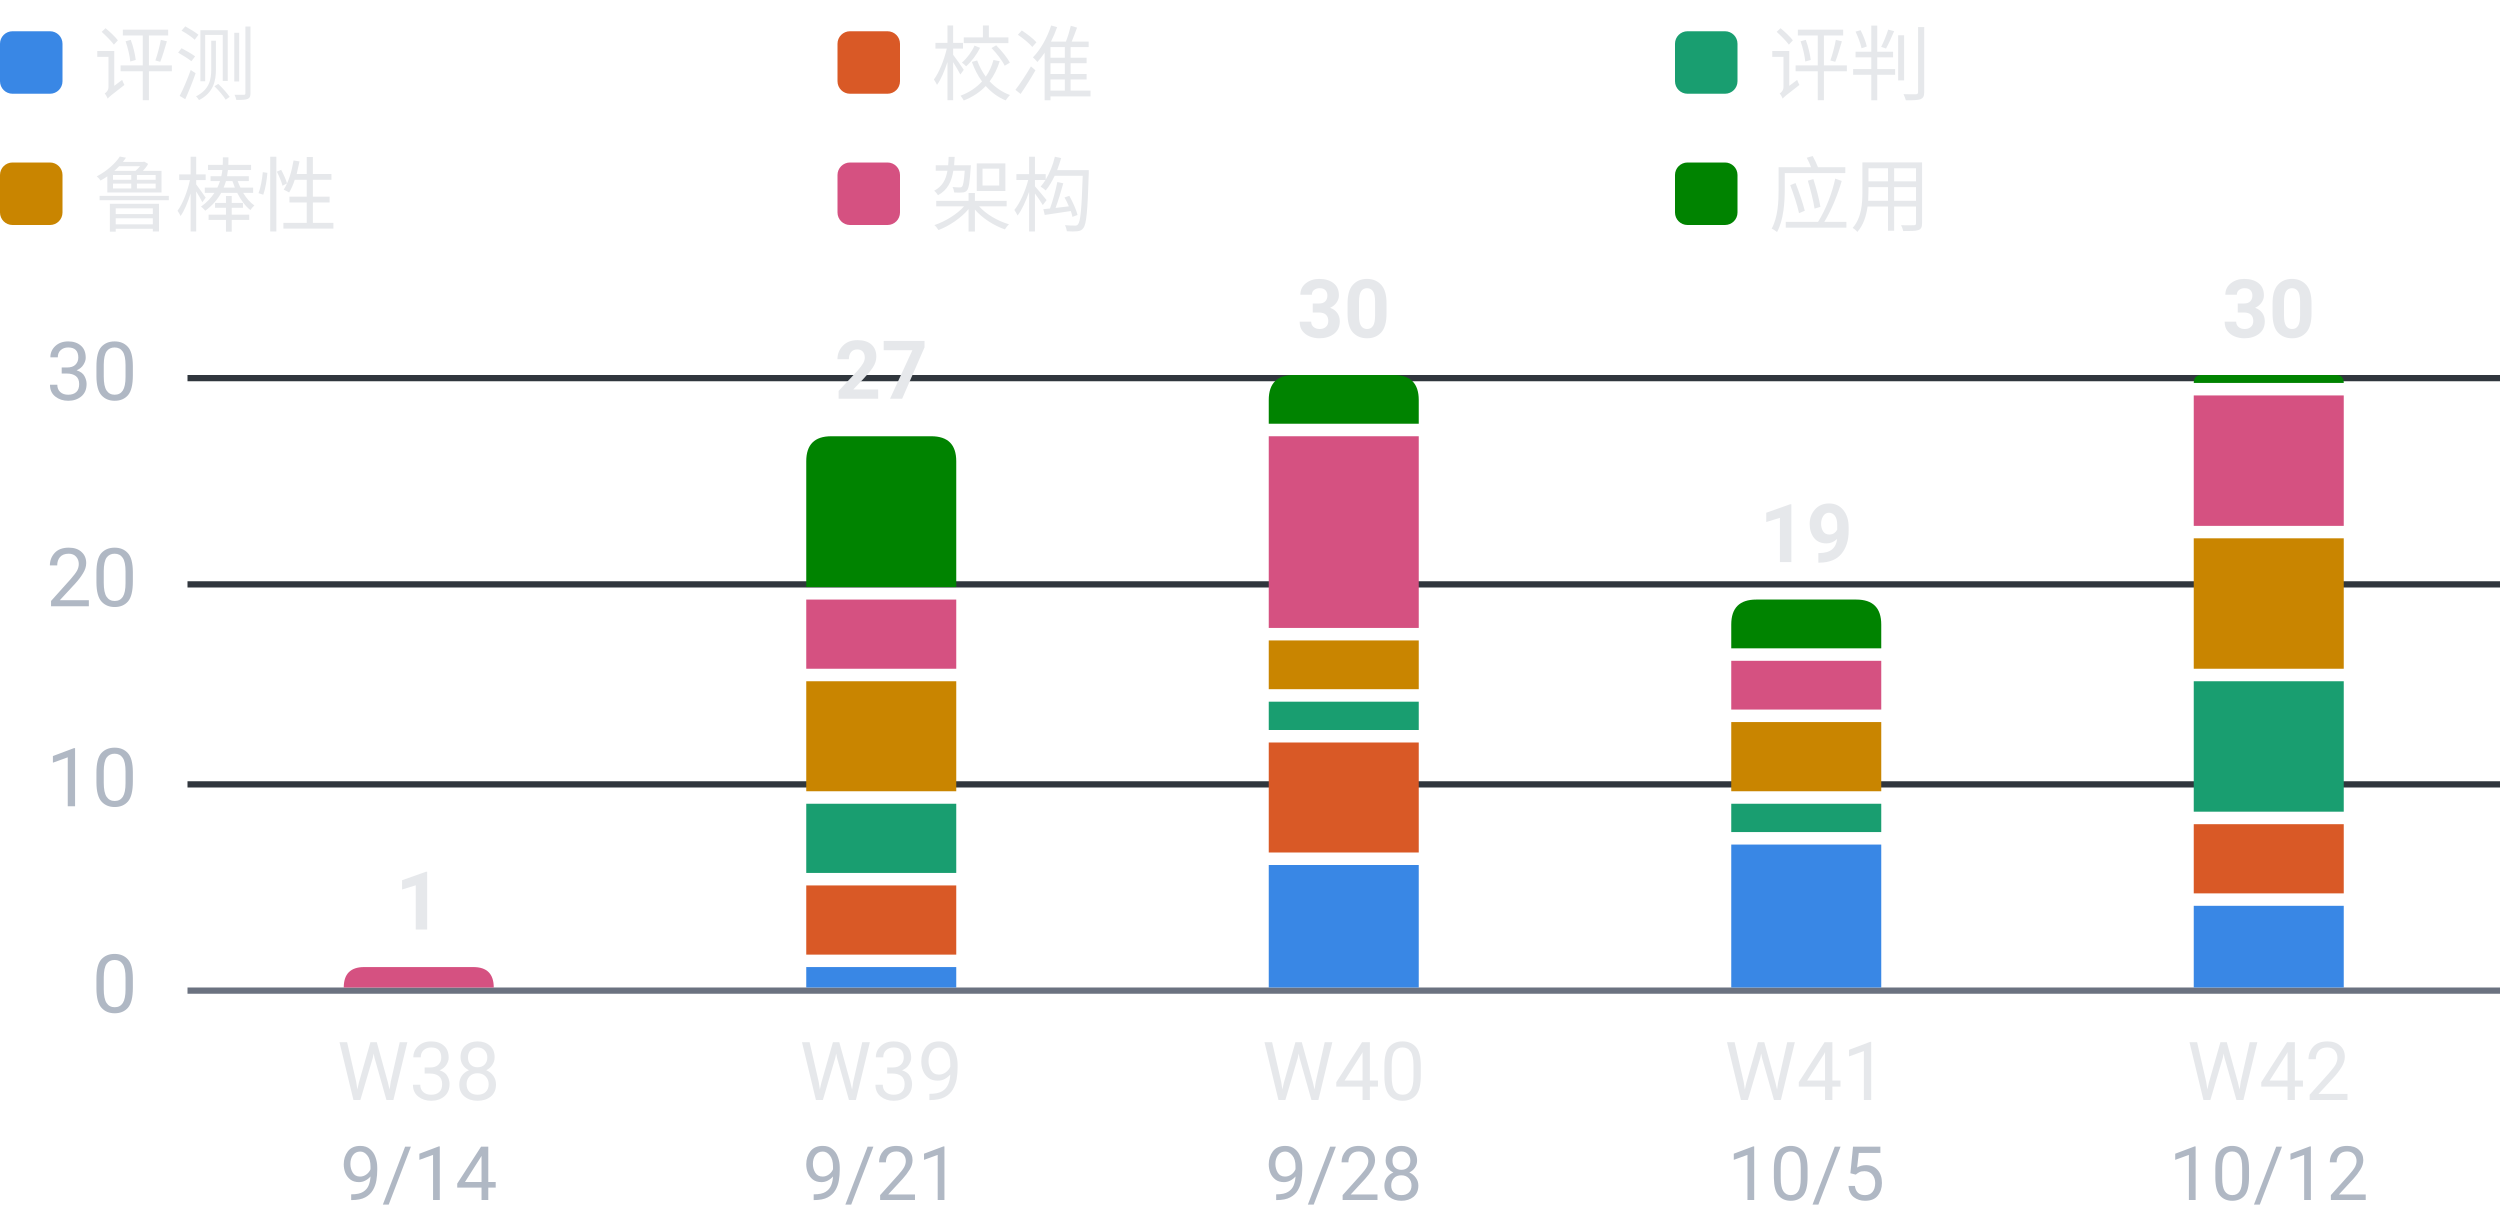
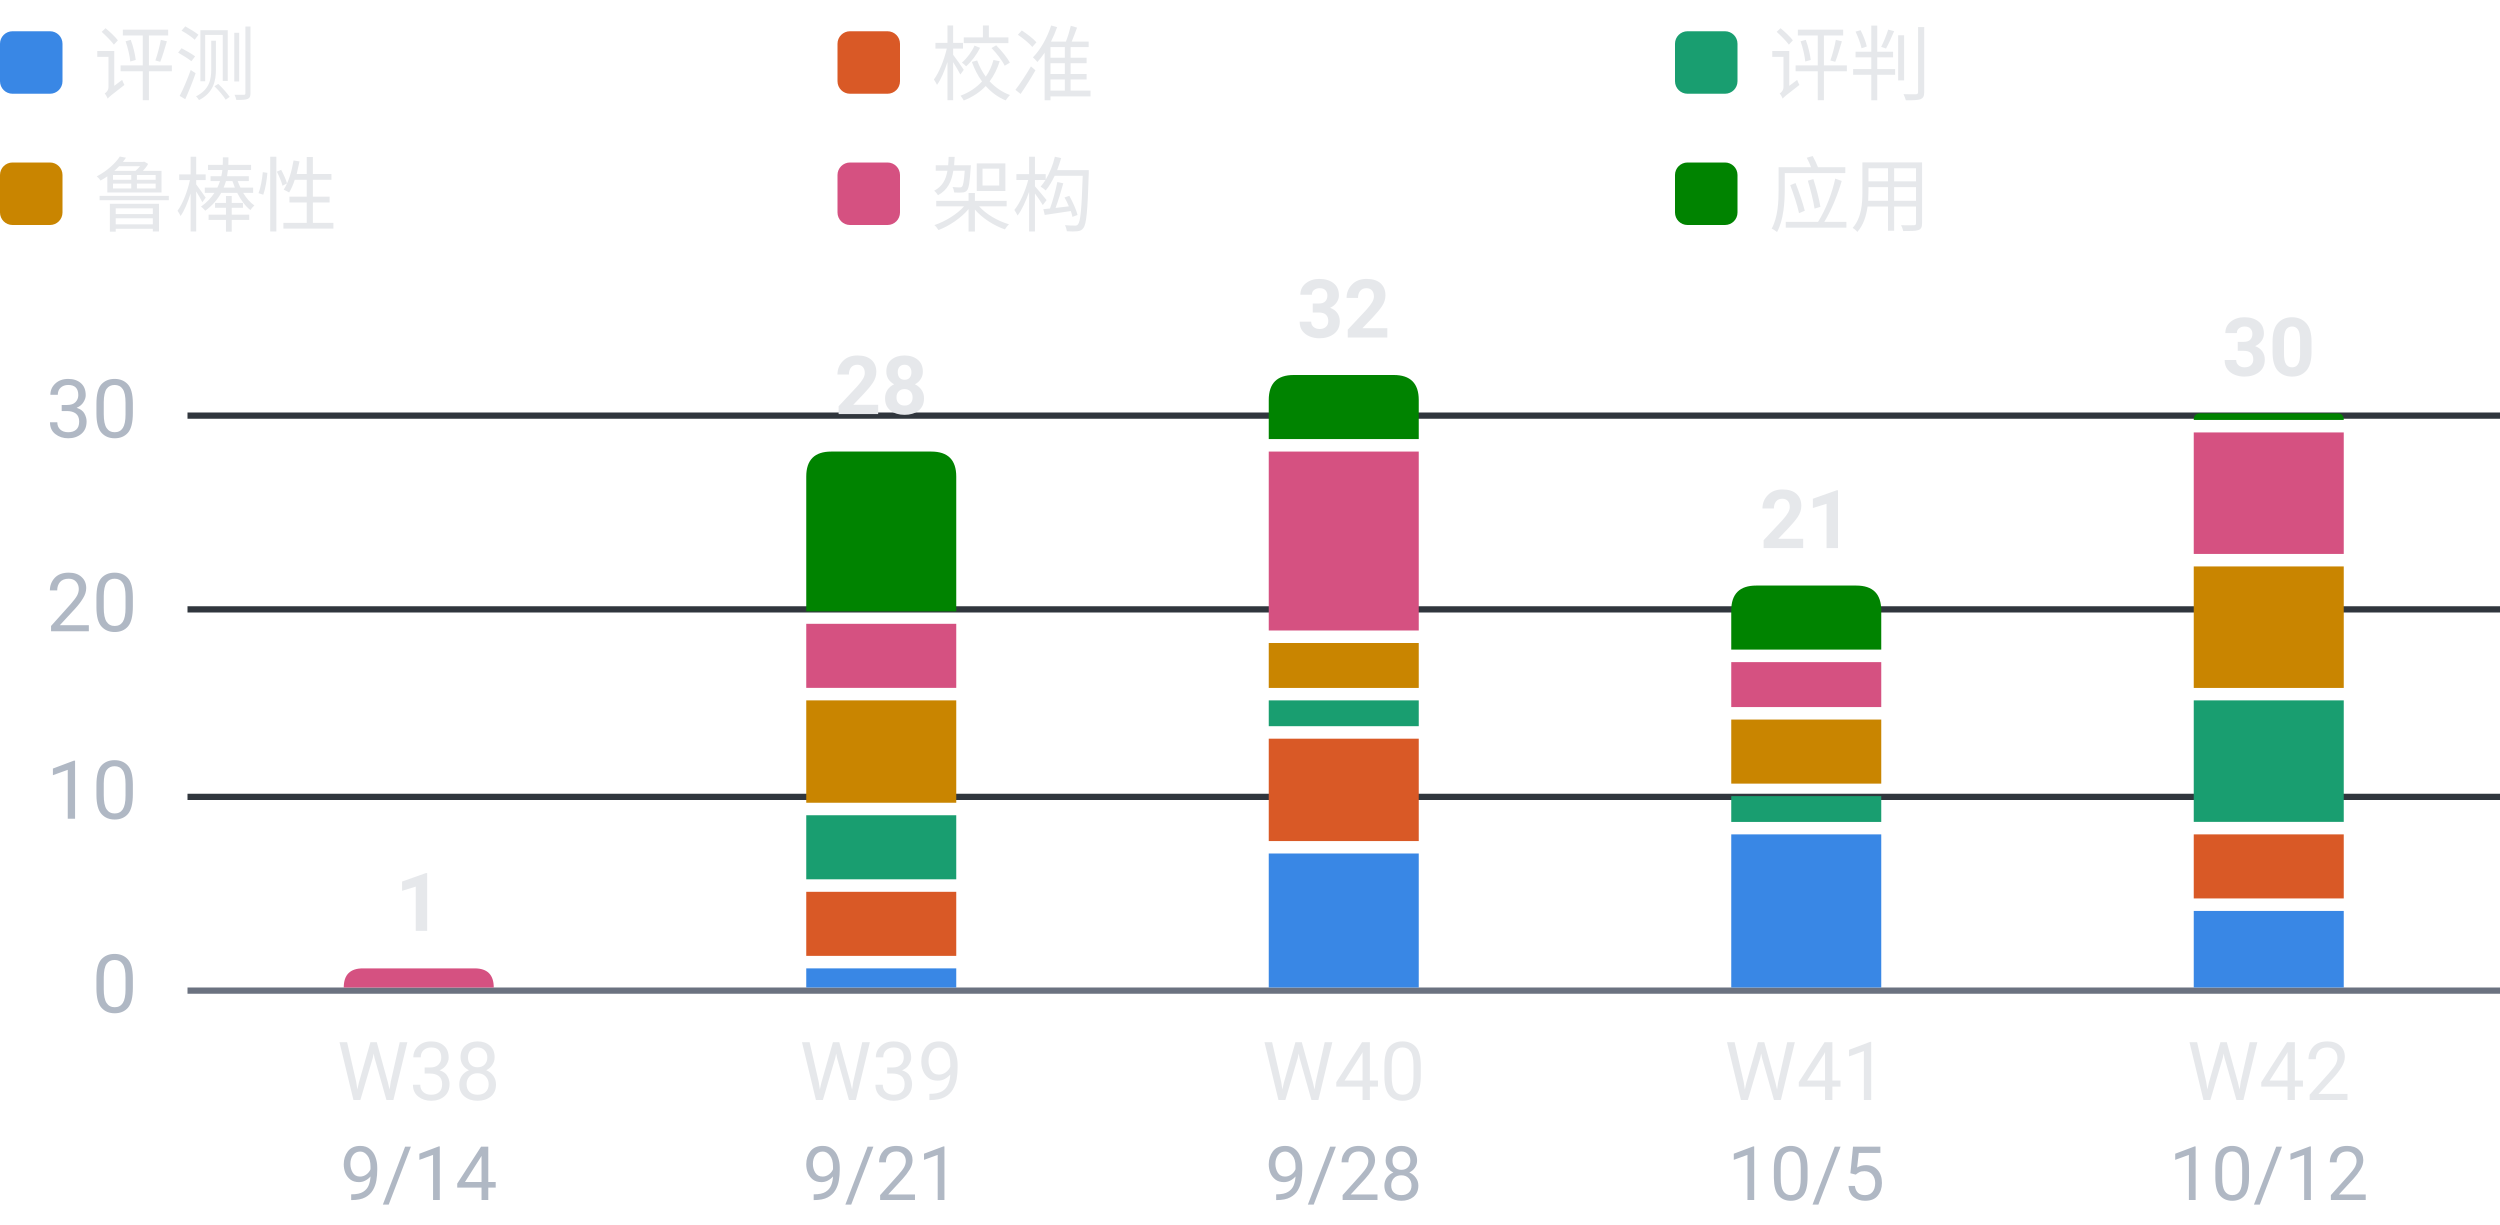
<svg xmlns="http://www.w3.org/2000/svg" viewBox="0 0 400 196" width="400" height="196" role="img" aria-labelledby="chart-title chart-desc" font-family="system-ui, -apple-system, &quot;Segoe UI&quot;, Roboto, &quot;Helvetica Neue&quot;, Arial, &quot;PingFang SC&quot;, &quot;Microsoft YaHei&quot;, sans-serif" font-size="13">
  <rect x="0" y="5" width="10" height="10" rx="2" fill="#3987e5" />
  <text x="15" y="15" fill="#e6e8eb">评测</text>
  <rect x="134" y="5" width="10" height="10" rx="2" fill="#d95926" />
  <text x="149" y="15" fill="#e6e8eb">校准</text>
  <rect x="268" y="5" width="10" height="10" rx="2" fill="#199e70" />
  <text x="283" y="15" fill="#e6e8eb">评判</text>
  <rect x="0" y="26" width="10" height="10" rx="2" fill="#c98500" />
  <text x="15" y="36" fill="#e6e8eb">鲁棒性</text>
  <rect x="134" y="26" width="10" height="10" rx="2" fill="#d55181" />
  <text x="149" y="36" fill="#e6e8eb">架构</text>
  <rect x="268" y="26" width="10" height="10" rx="2" fill="#008300" />
  <text x="283" y="36" fill="#e6e8eb">应用</text>
  <line x1="30" x2="400" y1="158.5" y2="158.5" stroke="#6b7280" stroke-width="1" />
  <text x="22" y="162" text-anchor="end" fill="#b0b8c4">0</text>
-   <line x1="30" x2="400" y1="125.5" y2="125.5" stroke="#30363d" stroke-width="1" />
-   <text x="22" y="129" text-anchor="end" fill="#b0b8c4">10</text>
-   <line x1="30" x2="400" y1="93.5" y2="93.5" stroke="#30363d" stroke-width="1" />
-   <text x="22" y="97" text-anchor="end" fill="#b0b8c4">20</text>
-   <line x1="30" x2="400" y1="60.5" y2="60.5" stroke="#30363d" stroke-width="1" />
-   <text x="22" y="64" text-anchor="end" fill="#b0b8c4">30</text>
-   <path d="M55 158V158Q55 154.73 58.27 154.73H75.73Q79 154.73 79 158V158Z" fill="#d55181" />
-   <text x="67" y="148.73" text-anchor="middle" font-weight="600" fill="#e6e8eb">1</text>
+   <line x1="30" x2="400" y1="127.5" y2="127.5" stroke="#30363d" stroke-width="1" />
+   <text x="22" y="131" text-anchor="end" fill="#b0b8c4">10</text>
+   <line x1="30" x2="400" y1="97.5" y2="97.5" stroke="#30363d" stroke-width="1" />
+   <text x="22" y="101" text-anchor="end" fill="#b0b8c4">20</text>
+   <line x1="30" x2="400" y1="66.5" y2="66.5" stroke="#30363d" stroke-width="1" />
+   <text x="22" y="70" text-anchor="end" fill="#b0b8c4">30</text>
+   <path d="M55 158V158Q55 154.94 58.06 154.94H75.94Q79 154.94 79 158V158Z" fill="#d55181" />
+   <text x="67" y="148.94" text-anchor="middle" font-weight="600" fill="#e6e8eb">1</text>
  <text x="67" y="176" text-anchor="middle" fill="#e6e8eb">W38</text>
  <text x="67" y="192" text-anchor="middle" font-size="12" fill="#b0b8c4">9/14</text>
-   <rect x="129" y="154.73" width="24" height="3.27" fill="#3987e5" />
-   <rect x="129" y="141.67" width="24" height="11.07" fill="#d95926" />
-   <rect x="129" y="128.6" width="24" height="11.07" fill="#199e70" />
-   <rect x="129" y="109" width="24" height="17.6" fill="#c98500" />
-   <rect x="129" y="95.93" width="24" height="11.07" fill="#d55181" />
-   <path d="M129 93.93V73.8Q129 69.8 133 69.8H149Q153 69.8 153 73.8V93.93Z" fill="#008300" />
-   <text x="141" y="63.8" text-anchor="middle" font-weight="600" fill="#e6e8eb">27</text>
+   <rect x="129" y="154.94" width="24" height="3.06" fill="#3987e5" />
+   <rect x="129" y="142.69" width="24" height="10.25" fill="#d95926" />
+   <rect x="129" y="130.44" width="24" height="10.25" fill="#199e70" />
+   <rect x="129" y="112.06" width="24" height="16.38" fill="#c98500" />
+   <rect x="129" y="99.81" width="24" height="10.25" fill="#d55181" />
+   <path d="M129 97.81V76.25Q129 72.25 133 72.25H149Q153 72.25 153 76.25V97.81Z" fill="#008300" />
+   <text x="141" y="66.25" text-anchor="middle" font-weight="600" fill="#e6e8eb">28</text>
  <text x="141" y="176" text-anchor="middle" fill="#e6e8eb">W39</text>
  <text x="141" y="192" text-anchor="middle" font-size="12" fill="#b0b8c4">9/21</text>
-   <rect x="203" y="138.4" width="24" height="19.6" fill="#3987e5" />
-   <rect x="203" y="118.8" width="24" height="17.6" fill="#d95926" />
-   <rect x="203" y="112.27" width="24" height="4.53" fill="#199e70" />
-   <rect x="203" y="102.47" width="24" height="7.8" fill="#c98500" />
-   <rect x="203" y="69.8" width="24" height="30.67" fill="#d55181" />
-   <path d="M203 67.8V64Q203 60 207 60H223Q227 60 227 64V67.8Z" fill="#008300" />
-   <text x="215" y="54" text-anchor="middle" font-weight="600" fill="#e6e8eb">30</text>
+   <rect x="203" y="136.56" width="24" height="21.44" fill="#3987e5" />
+   <rect x="203" y="118.19" width="24" height="16.38" fill="#d95926" />
+   <rect x="203" y="112.06" width="24" height="4.13" fill="#199e70" />
+   <rect x="203" y="102.88" width="24" height="7.19" fill="#c98500" />
+   <rect x="203" y="72.25" width="24" height="28.63" fill="#d55181" />
+   <path d="M203 70.25V64Q203 60 207 60H223Q227 60 227 64V70.25Z" fill="#008300" />
+   <text x="215" y="54" text-anchor="middle" font-weight="600" fill="#e6e8eb">32</text>
  <text x="215" y="176" text-anchor="middle" fill="#e6e8eb">W40</text>
  <text x="215" y="192" text-anchor="middle" font-size="12" fill="#b0b8c4">9/28</text>
-   <rect x="277" y="135.13" width="24" height="22.87" fill="#3987e5" />
-   <rect x="277" y="128.6" width="24" height="4.53" fill="#199e70" />
-   <rect x="277" y="115.53" width="24" height="11.07" fill="#c98500" />
-   <rect x="277" y="105.73" width="24" height="7.8" fill="#d55181" />
-   <path d="M277 103.73V99.93Q277 95.93 281 95.93H297Q301 95.93 301 99.93V103.73Z" fill="#008300" />
-   <text x="289" y="89.93" text-anchor="middle" font-weight="600" fill="#e6e8eb">19</text>
+   <rect x="277" y="133.5" width="24" height="24.5" fill="#3987e5" />
+   <rect x="277" y="127.38" width="24" height="4.13" fill="#199e70" />
+   <rect x="277" y="115.13" width="24" height="10.25" fill="#c98500" />
+   <rect x="277" y="105.94" width="24" height="7.19" fill="#d55181" />
+   <path d="M277 103.94V97.69Q277 93.69 281 93.69H297Q301 93.69 301 97.69V103.94Z" fill="#008300" />
+   <text x="289" y="87.69" text-anchor="middle" font-weight="600" fill="#e6e8eb">21</text>
  <text x="289" y="176" text-anchor="middle" fill="#e6e8eb">W41</text>
  <text x="289" y="192" text-anchor="middle" font-size="12" fill="#b0b8c4">10/5</text>
-   <rect x="351" y="144.93" width="24" height="13.07" fill="#3987e5" />
-   <rect x="351" y="131.87" width="24" height="11.07" fill="#d95926" />
-   <rect x="351" y="109" width="24" height="20.87" fill="#199e70" />
-   <rect x="351" y="86.13" width="24" height="20.87" fill="#c98500" />
-   <rect x="351" y="63.27" width="24" height="20.87" fill="#d55181" />
-   <path d="M351 61.27V61.27Q351 60 352.27 60H373.73Q375 60 375 61.27V61.27Z" fill="#008300" />
-   <text x="363" y="54" text-anchor="middle" font-weight="600" fill="#e6e8eb">30</text>
+   <rect x="351" y="145.75" width="24" height="12.25" fill="#3987e5" />
+   <rect x="351" y="133.5" width="24" height="10.25" fill="#d95926" />
+   <rect x="351" y="112.06" width="24" height="19.44" fill="#199e70" />
+   <rect x="351" y="90.63" width="24" height="19.44" fill="#c98500" />
+   <rect x="351" y="69.19" width="24" height="19.44" fill="#d55181" />
+   <path d="M351 67.19V67.19Q351 66.13 352.06 66.13H373.94Q375 66.13 375 67.19V67.19Z" fill="#008300" />
+   <text x="363" y="60.13" text-anchor="middle" font-weight="600" fill="#e6e8eb">30</text>
  <text x="363" y="176" text-anchor="middle" fill="#e6e8eb">W42</text>
  <text x="363" y="192" text-anchor="middle" font-size="12" fill="#b0b8c4">10/12</text>
</svg>
